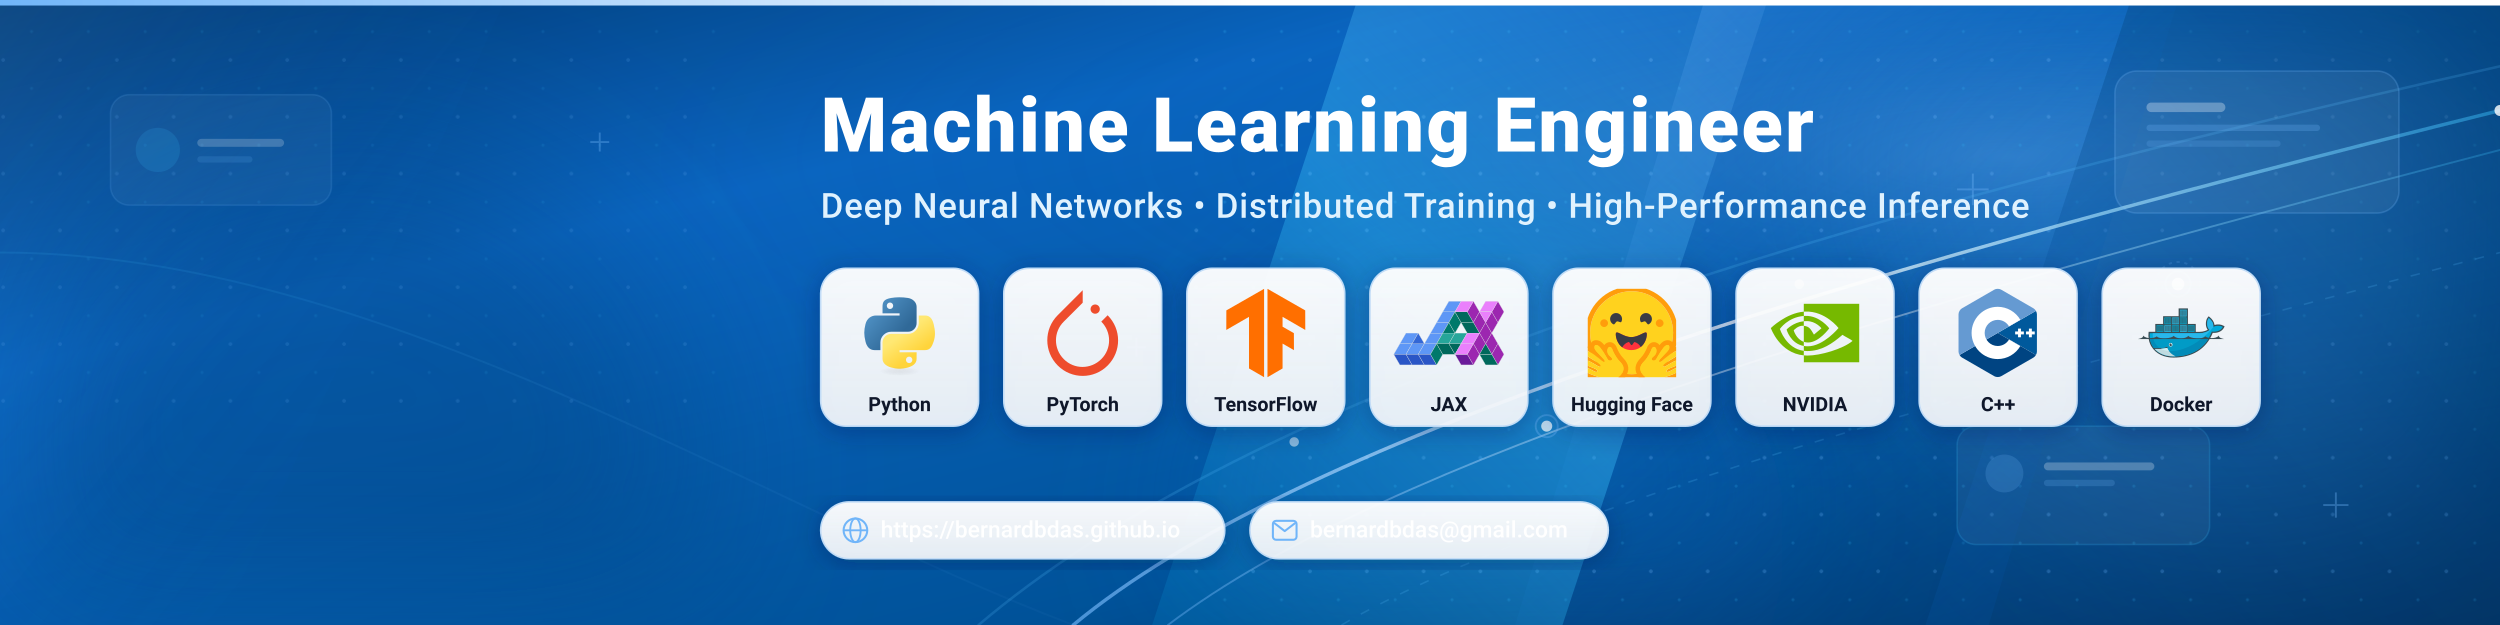
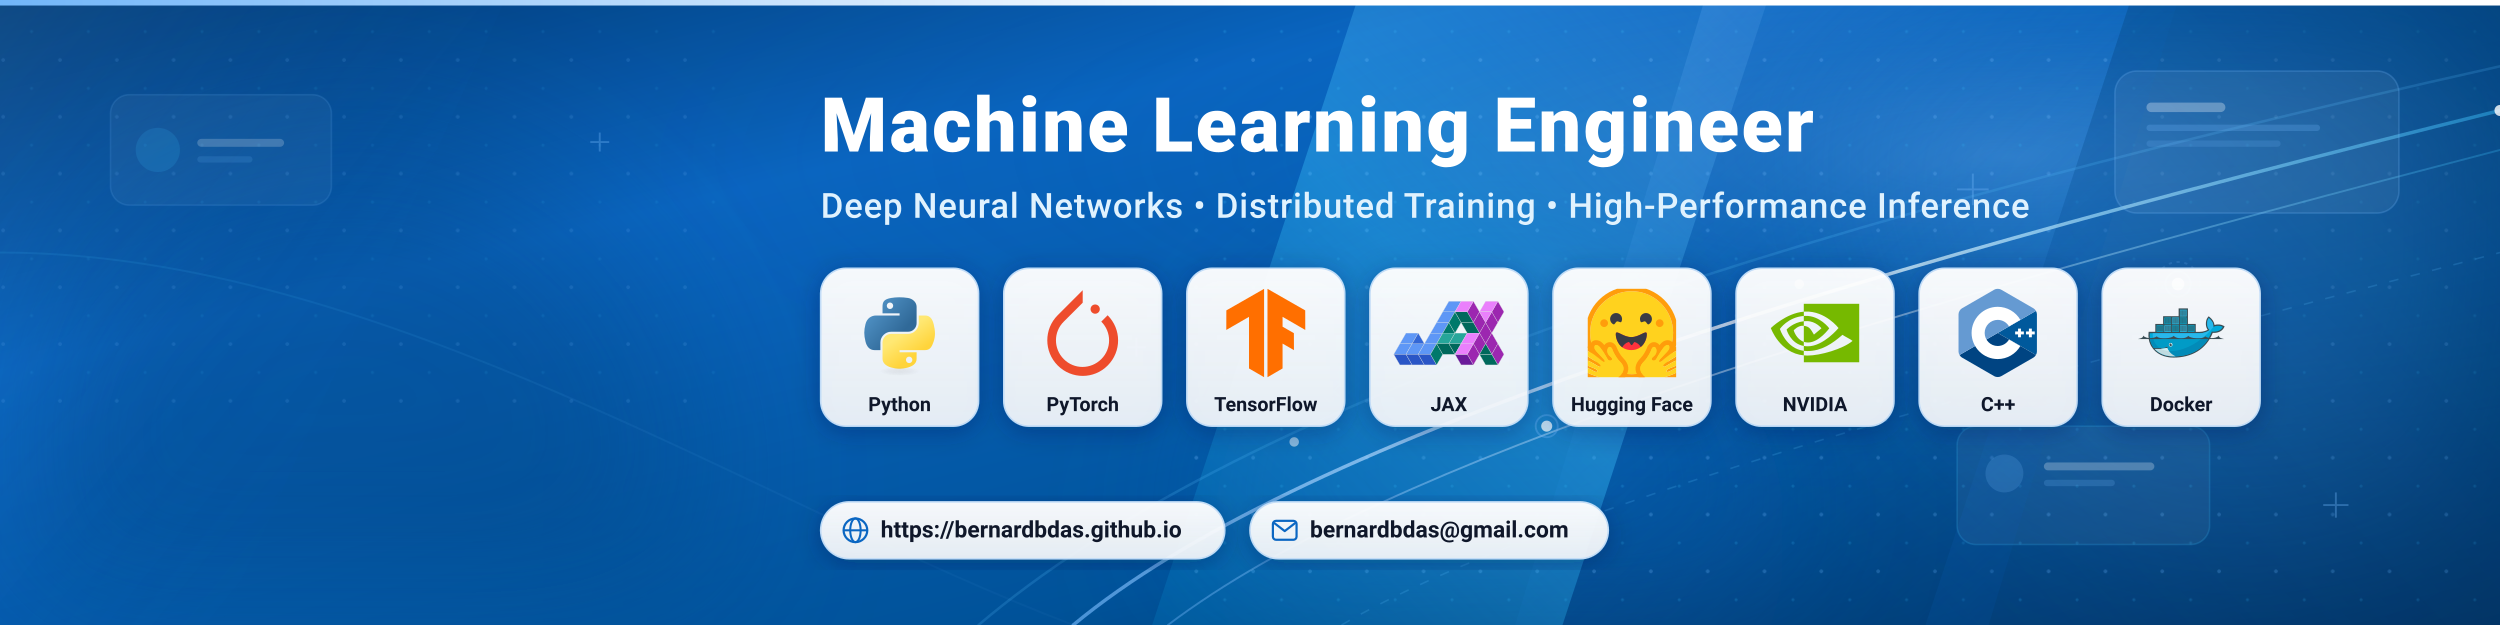
<svg xmlns="http://www.w3.org/2000/svg" width="1584" height="396" viewBox="0 0 1584 396">
  <defs>
    <linearGradient id="bgGrad_linkedin" x1="0%" y1="0%" x2="100%" y2="100%">
      <stop offset="0%" stop-color="#003870" />
      <stop offset="35%" stop-color="#0A66C2" />
      <stop offset="100%" stop-color="#002447" />
    </linearGradient>
    <linearGradient id="cardGrad_linkedin" x1="0%" y1="0%" x2="0%" y2="100%">
      <stop offset="0%" stop-color="#FFFFFF" stop-opacity="0.96" />
      <stop offset="100%" stop-color="#F4F7FB" stop-opacity="0.92" />
    </linearGradient>
    <linearGradient id="accentGlow_linkedin" x1="0%" y1="0%" x2="100%" y2="0%">
      <stop offset="0%" stop-color="#70B5F9" />
      <stop offset="50%" stop-color="#FFFFFF" />
    </linearGradient>
    <filter id="cardShadow_linkedin" x="-20%" y="-20%" width="140%" height="140%">
      <feDropShadow dx="0" dy="3" stdDeviation="8" flood-color="#001E3D" flood-opacity="0.32" />
    </filter>
    <linearGradient id="li_platform_bg" x1="0%" y1="0%" x2="100%" y2="100%">
      <stop offset="0%" stop-color="#003870" />
      <stop offset="30%" stop-color="#0A66C2" />
      <stop offset="70%" stop-color="#005299" />
      <stop offset="100%" stop-color="#002952" />
    </linearGradient>
    <linearGradient id="li_facet_1" x1="0%" y1="0%" x2="100%" y2="100%">
      <stop offset="0%" stop-color="#70B5F9" stop-opacity="0.35" />
      <stop offset="50%" stop-color="#0A66C2" stop-opacity="0.10" />
      <stop offset="100%" stop-color="#004182" stop-opacity="0.40" />
    </linearGradient>
    <linearGradient id="li_facet_2" x1="0%" y1="100%" x2="100%" y2="0%">
      <stop offset="0%" stop-color="#0284C7" stop-opacity="0.25" />
      <stop offset="50%" stop-color="#38BDF8" stop-opacity="0.40" />
      <stop offset="100%" stop-color="#70B5F9" stop-opacity="0.15" />
    </linearGradient>
    <linearGradient id="li_facet_3" x1="100%" y1="0%" x2="0%" y2="100%">
      <stop offset="0%" stop-color="#002D54" stop-opacity="0.50" />
      <stop offset="100%" stop-color="#0A66C2" stop-opacity="0.15" />
    </linearGradient>
    <linearGradient id="li_arc_glow" x1="0%" y1="0%" x2="100%" y2="0%">
      <stop offset="0%" stop-color="#70B5F9" stop-opacity="0.65" />
      <stop offset="50%" stop-color="#FFFFFF" stop-opacity="0.80" />
      <stop offset="100%" stop-color="#38BDF8" stop-opacity="0.45" />
    </linearGradient>
    <linearGradient id="li_arc_secondary" x1="0%" y1="0%" x2="100%" y2="100%">
      <stop offset="0%" stop-color="#38BDF8" stop-opacity="0.30" />
      <stop offset="100%" stop-color="#70B5F9" stop-opacity="0.10" />
    </linearGradient>
    <pattern id="li_dot_matrix" width="36" height="36" patternUnits="userSpaceOnUse">
      <circle cx="2" cy="2" r="1.2" fill="#70B5F9" opacity="0.30" />
      <circle cx="20" cy="20" r="1.0" fill="#38BDF8" opacity="0.20" />
    </pattern>
    <radialGradient id="li_center_glow" cx="80%" cy="25%" r="55%">
      <stop offset="0%" stop-color="#70B5F9" stop-opacity="0.30" />
      <stop offset="50%" stop-color="#0A66C2" stop-opacity="0.10" />
      <stop offset="100%" stop-color="#002952" stop-opacity="0" />
    </radialGradient>
  </defs>
  <rect width="1584" height="396" fill="url(#li_platform_bg)" />
  <g id="pattern_layer" opacity="1.00">
    <rect width="1584" height="396" fill="url(#li_center_glow)" />
    <circle cx="1420" cy="80" r="240" fill="#70B5F9" opacity="0.20" filter="blur(65px)" />
    <circle cx="220" cy="310" r="220" fill="#003A70" opacity="0.35" filter="blur(60px)" />
    <circle cx="950" cy="340" r="180" fill="#0A66C2" opacity="0.25" filter="blur(50px)" />
    <rect x="750" y="0" width="834" height="396" fill="url(#li_dot_matrix)" />
    <rect x="0" y="0" width="460" height="260" fill="url(#li_dot_matrix)" opacity="0.5" />
    <g>
      <polygon points="1350,0 1584,0 1584,396 1220,396" fill="url(#li_facet_3)" />
      <polygon points="1080,0 1380,0 1260,396 960,396" fill="url(#li_facet_1)" />
      <polygon points="860,0 1120,0 990,396 730,396" fill="url(#li_facet_2)" />
      <polygon points="0,0 320,0 140,396 0,396" fill="url(#li_facet_1)" opacity="0.4" />
    </g>
    <g fill="none">
      <path d="M 680 396 C 820 280, 1140 180, 1584 70" stroke="url(#li_arc_glow)" stroke-width="2.2" stroke-linecap="round" />
      <path d="M 740 396 C 880 290, 1180 200, 1584 95" stroke="url(#li_arc_glow)" stroke-width="1.2" stroke-opacity="0.6" stroke-linecap="round" />
      <path d="M 620 396 C 780 260, 1100 150, 1584 42" stroke="url(#li_arc_secondary)" stroke-width="1.6" stroke-linecap="round" />
      <path d="M 850 396 C 980 320, 1280 240, 1584 160" stroke="url(#li_arc_secondary)" stroke-width="1.0" stroke-dasharray="6,8" />
      <path d="M 0 160 C 240 160, 480 320, 680 396" stroke="url(#li_arc_secondary)" stroke-width="1.2" stroke-opacity="0.4" />
    </g>
    <g>
      <rect x="1340" y="45" width="180" height="90" rx="14" fill="#FFFFFF" fill-opacity="0.06" stroke="#70B5F9" stroke-width="1" stroke-opacity="0.25" />
      <rect x="1360" y="65" width="50" height="6" rx="3" fill="#FFFFFF" fill-opacity="0.3" />
      <rect x="1360" y="79" width="110" height="4" rx="2" fill="#70B5F9" fill-opacity="0.25" />
      <rect x="1360" y="89" width="85" height="4" rx="2" fill="#70B5F9" fill-opacity="0.18" />
      <rect x="1240" y="270" width="160" height="75" rx="12" fill="#FFFFFF" fill-opacity="0.05" stroke="#38BDF8" stroke-width="1" stroke-opacity="0.20" />
      <circle cx="1270" cy="300" r="12" fill="#70B5F9" fill-opacity="0.2" />
      <rect x="1295" y="293" width="70" height="5" rx="2.5" fill="#FFFFFF" fill-opacity="0.25" />
      <rect x="1295" y="304" width="45" height="4" rx="2" fill="#70B5F9" fill-opacity="0.2" />
      <rect x="70" y="60" width="140" height="70" rx="12" fill="#FFFFFF" fill-opacity="0.04" stroke="#70B5F9" stroke-width="1" stroke-opacity="0.15" />
      <circle cx="100" cy="95" r="14" fill="#38BDF8" fill-opacity="0.15" />
      <rect x="125" y="88" width="55" height="5" rx="2.5" fill="#FFFFFF" fill-opacity="0.2" />
      <rect x="125" y="99" width="35" height="4" rx="2" fill="#70B5F9" fill-opacity="0.15" />
    </g>
    <g fill="#FFFFFF">
      <circle cx="1584" cy="70" r="3.5" opacity="0.8" />
      <circle cx="1380" cy="180" r="4.0" opacity="0.9" />
      <circle cx="1140" cy="180" r="3.0" opacity="0.6" />
      <circle cx="980" cy="270" r="3.5" opacity="0.7" />
      <circle cx="820" cy="280" r="3.0" opacity="0.5" />
    </g>
    <g fill="none" stroke="#70B5F9" stroke-width="1.2">
      <circle cx="1380" cy="180" r="8" opacity="0.4" />
      <circle cx="1380" cy="180" r="14" opacity="0.2" stroke-dasharray="2,3" />
      <circle cx="980" cy="270" r="7" opacity="0.35" />
    </g>
    <g stroke="#70B5F9" stroke-width="1.2" stroke-opacity="0.35">
      <path d="M 1250 120 L 1250 110 M 1250 120 L 1250 130 M 1250 120 L 1240 120 M 1250 120 L 1260 120" />
      <path d="M 1480 320 L 1480 312 M 1480 320 L 1480 328 M 1480 320 L 1472 320 M 1480 320 L 1488 320" />
      <path d="M 720 220 L 720 214 M 720 220 L 720 226 M 720 220 L 714 220 M 720 220 L 726 220" />
      <path d="M 380 90 L 380 84 M 380 90 L 380 96 M 380 90 L 374 90 M 380 90 L 386 90" />
    </g>
  </g>
  <rect x="0" y="0" width="1584" height="3.5" fill="url(#accentGlow_linkedin)" />
  <text x="520" y="96" font-family="system-ui, -apple-system, BlinkMacSystemFont, 'Segoe UI', Roboto, sans-serif" font-size="48" font-weight="800" fill="#FFFFFF" letter-spacing="1.5">Machine Learning Engineer</text>
  <text x="520" y="138" font-family="system-ui, -apple-system, BlinkMacSystemFont, 'Segoe UI', Roboto, sans-serif" font-size="22" font-weight="500" fill="#E0F2FE" letter-spacing="0.5">Deep Neural Networks • Distributed Training • High-Performance Inference</text>
  <g transform="translate(520, 170)">
    <rect width="100" height="100" rx="16" fill="url(#cardGrad_linkedin)" stroke="#C2DCF7" stroke-width="1" filter="url(#cardShadow_linkedin)" />
    <svg x="22.0" y="13.0" width="56.0" height="56.0" viewBox="0 0 128 128">
      <linearGradient id="b0_python-original-a" gradientUnits="userSpaceOnUse" x1="70.252" y1="1237.476" x2="170.659" y2="1151.089" gradientTransform="matrix(.563 0 0 -.568 -29.215 707.817)">
        <stop offset="0" stop-color="#5A9FD4" />
        <stop offset="1" stop-color="#306998" />
      </linearGradient>
      <linearGradient id="b0_python-original-b" gradientUnits="userSpaceOnUse" x1="209.474" y1="1098.811" x2="173.62" y2="1149.537" gradientTransform="matrix(.563 0 0 -.568 -29.215 707.817)">
        <stop offset="0" stop-color="#FFD43B" />
        <stop offset="1" stop-color="#FFE873" />
      </linearGradient>
      <path fill="url(#b0_python-original-a)" d="M63.391 1.988c-4.222.02-8.252.379-11.8 1.007-10.45 1.846-12.346 5.71-12.346 12.837v9.411h24.693v3.137H29.977c-7.176 0-13.46 4.313-15.426 12.521-2.268 9.405-2.368 15.275 0 25.096 1.755 7.311 5.947 12.519 13.124 12.519h8.491V67.234c0-8.151 7.051-15.34 15.426-15.34h24.665c6.866 0 12.346-5.654 12.346-12.548V15.833c0-6.693-5.646-11.72-12.346-12.837-4.244-.706-8.645-1.027-12.866-1.008zM50.037 9.557c2.55 0 4.634 2.117 4.634 4.721 0 2.593-2.083 4.69-4.634 4.69-2.56 0-4.633-2.097-4.633-4.69-.001-2.604 2.073-4.721 4.633-4.721z" transform="translate(0 10.26)" />
      <path fill="url(#b0_python-original-b)" d="M91.682 28.38v10.966c0 8.5-7.208 15.655-15.426 15.655H51.591c-6.756 0-12.346 5.783-12.346 12.549v23.515c0 6.691 5.818 10.628 12.346 12.547 7.816 2.297 15.312 2.713 24.665 0 6.216-1.801 12.346-5.423 12.346-12.547v-9.412H63.938v-3.138h37.012c7.176 0 9.852-5.005 12.348-12.519 2.578-7.735 2.467-15.174 0-25.096-1.774-7.145-5.161-12.521-12.348-12.521h-9.268zM77.809 87.927c2.561 0 4.634 2.097 4.634 4.692 0 2.602-2.074 4.719-4.634 4.719-2.55 0-4.633-2.117-4.633-4.719 0-2.595 2.083-4.692 4.633-4.692z" transform="translate(0 10.26)" />
      <radialGradient id="b0_python-original-c" cx="1825.678" cy="444.45" r="26.743" gradientTransform="matrix(0 -.24 -1.055 0 532.979 557.576)" gradientUnits="userSpaceOnUse">
        <stop offset="0" stop-color="#B8B8B8" stop-opacity=".498" />
        <stop offset="1" stop-color="#7F7F7F" stop-opacity="0" />
      </radialGradient>
      <path opacity=".444" fill="url(#b0_python-original-c)" d="M97.309 119.597c0 3.543-14.816 6.416-33.091 6.416-18.276 0-33.092-2.873-33.092-6.416 0-3.544 14.815-6.417 33.092-6.417 18.275 0 33.091 2.872 33.091 6.417z" />
    </svg>
    <text x="50.0" y="90.5" font-family="system-ui, -apple-system, BlinkMacSystemFont, 'Segoe UI', Roboto, sans-serif" font-size="12.5" font-weight="600" fill="#0F172A" text-anchor="middle">Python</text>
  </g>
  <g transform="translate(636, 170)">
    <rect width="100" height="100" rx="16" fill="url(#cardGrad_linkedin)" stroke="#C2DCF7" stroke-width="1" filter="url(#cardShadow_linkedin)" />
    <svg x="22.0" y="13.0" width="56.0" height="56.0" viewBox="0 0 128 128">
      <path fill="#EE4C2C" d="M100.1 38.3l-9.2 9.2c15.1 15.1 15.1 39.4 0 54.3-15.1 15.1-39.4 15.1-54.3 0-15.1-15.1-15.1-39.4 0-54.3l24-24 3.4-3.4V2L27.8 38.2C7.7 58.3 7.7 90.8 27.8 111s52.6 20.1 72.4 0c20.1-20.2 20.1-52.5-.1-72.7z" />
      <circle fill="#EE4C2C" transform="rotate(-88.939 82.069 29.398) scale(.99997)" cx="82.1" cy="29.4" r="6.7" />
    </svg>
    <text x="50.0" y="90.5" font-family="system-ui, -apple-system, BlinkMacSystemFont, 'Segoe UI', Roboto, sans-serif" font-size="12.5" font-weight="600" fill="#0F172A" text-anchor="middle">PyTorch</text>
  </g>
  <g transform="translate(752, 170)">
    <rect width="100" height="100" rx="16" fill="url(#cardGrad_linkedin)" stroke="#C2DCF7" stroke-width="1" filter="url(#cardShadow_linkedin)" />
    <svg x="22.0" y="13.0" width="56.0" height="56.0" viewBox="0 0 128 128">
      <path d="m61.55 128-21.84-12.68V40.55L6.81 59.56l.08-28.32L61.55 0zM66.46 0v128l21.84-12.68V79.31l16.49 9.53-.1-24.63-16.39-9.36v-14.3l32.89 19.01-.08-28.32z" fill="#ff6f00" />
    </svg>
    <text x="50.0" y="90.5" font-family="system-ui, -apple-system, BlinkMacSystemFont, 'Segoe UI', Roboto, sans-serif" font-size="12.5" font-weight="600" fill="#0F172A" text-anchor="middle">TensorFlow</text>
  </g>
  <g transform="translate(868, 170)">
    <rect width="100" height="100" rx="16" fill="url(#cardGrad_linkedin)" stroke="#C2DCF7" stroke-width="1" filter="url(#cardShadow_linkedin)" />
    <svg x="15.0" y="20.8" width="70.0" height="40.5" viewBox="0 0 451 260.81">
      <defs>
        <style>.cls-1{fill:#5e97f6;}.cls-1,.cls-2,.cls-3,.cls-4,.cls-5,.cls-6,.cls-7,.cls-8,.cls-9{stroke:#dce0df;stroke-linejoin:round;}.cls-2{fill:#2a56c6;}.cls-3{fill:#00796b;}.cls-4{fill:#3367d6;}.cls-5{fill:#26a69a;}.cls-6{fill:#9c27b0;}.cls-7{fill:#6a1b9a;}.cls-8{fill:#00695c;}.cls-9{fill:#ea80fc;}</style>
      </defs>
      <g id="b3_Layer_2" data-name="Layer 2">
        <g id="b3_Layer_1-2" data-name="Layer 1">
          <polygon class="cls-1" points="50.5 130.4 25.5 173.71 75.5 173.71 100.5 130.4 50.5 130.4" fill="#0F172A" />
          <polygon class="cls-1" points="0.5 217.01 25.5 173.71 75.5 173.71 50.5 217.01 0.5 217.01" fill="#0F172A" />
          <polygon class="cls-1" points="125.5 173.71 75.5 173.71 50.5 217.01 100.5 217.01 125.5 173.71" fill="#0F172A" />
          <polygon class="cls-1" points="175.5 173.71 125.5 173.71 100.5 217.01 150.5 217.01 175.5 173.71" fill="#0F172A" />
          <polygon class="cls-1" points="150.5 130.4 125.5 173.71 175.5 173.71 200.5 130.4 150.5 130.4" fill="#0F172A" />
          <polygon class="cls-1" points="175.5 87.1 150.5 130.4 200.5 130.4 225.5 87.1 175.5 87.1" fill="#0F172A" />
          <polygon class="cls-1" points="200.5 43.8 175.5 87.1 225.5 87.1 250.5 43.8 200.5 43.8" fill="#0F172A" />
          <polygon class="cls-1" points="225.5 0.5 200.5 43.8 250.5 43.8 275.5 0.5 225.5 0.5" fill="#0F172A" />
          <polygon class="cls-2" points="0.5 217.01 25.5 260.31 75.5 260.31 50.5 217.01 0.5 217.01" fill="#0F172A" />
          <polygon class="cls-2" points="125.5 260.31 75.5 260.31 50.5 217.01 100.5 217.01 125.5 260.31" fill="#0F172A" />
          <polygon class="cls-2" points="175.5 260.31 125.5 260.31 100.5 217.01 150.5 217.01 175.5 260.31" fill="#0F172A" />
          <polygon class="cls-3" points="200.5 217.01 175.5 173.71 150.5 217.01 175.5 260.31 200.5 217.01" fill="#0F172A" />
          <polygon class="cls-3" points="250.5 130.4 225.5 87.1 200.5 130.4 250.5 130.4" fill="#0F172A" />
          <polygon class="cls-3" points="250.5 43.8 225.5 87.1 250.5 130.4 275.5 87.1 250.5 43.8" fill="#0F172A" />
          <polygon class="cls-4" points="125.5 173.71 100.5 130.4 75.5 173.71 125.5 173.71" fill="#0F172A" />
          <polygon class="cls-5" points="250.5 130.4 200.5 130.4 175.5 173.71 225.5 173.71 250.5 130.4" fill="#0F172A" />
          <polygon class="cls-5" points="300.5 130.4 250.5 130.4 225.5 173.71 275.5 173.71 300.5 130.4" fill="#0F172A" />
          <polygon class="cls-6" points="350.5 43.8 325.5 0.5 300.5 43.8 325.5 87.1 350.5 43.8" fill="#0F172A" />
          <polygon class="cls-6" points="375.5 87.1 350.5 43.8 325.5 87.1 350.5 130.4 375.5 87.1" fill="#0F172A" />
          <polygon class="cls-6" points="400.5 130.4 375.5 87.1 350.5 130.4 375.5 173.71 400.5 130.4" fill="#0F172A" />
          <polygon class="cls-6" points="425.5 173.71 400.5 130.4 375.5 173.71 400.5 217.01 425.5 173.71" fill="#0F172A" />
          <polygon class="cls-6" points="450.5 217.01 425.5 173.71 400.5 217.01 425.5 260.31 450.5 217.01" fill="#0F172A" />
          <polygon class="cls-6" points="425.5 0.5 400.5 43.8 425.5 87.1 450.5 43.8 425.5 0.5" fill="#0F172A" />
          <polygon class="cls-6" points="375.5 87.1 400.5 43.8 425.5 87.1 400.5 130.4 375.5 87.1" fill="#0F172A" />
          <polygon class="cls-6" points="350.5 130.4 325.5 173.71 350.5 217.01 375.5 173.71 350.5 130.4" fill="#0F172A" />
          <polygon class="cls-6" points="325.5 260.31 300.5 217.01 325.5 173.71 350.5 217.01 325.5 260.31" fill="#0F172A" />
          <polygon class="cls-7" points="275.5 260.31 250.5 217.01 300.5 217.01 325.5 260.31 275.5 260.31" fill="#0F172A" />
          <polygon class="cls-8" points="225.5 173.71 175.5 173.71 200.5 217.01 250.5 217.01 225.5 173.71" fill="#0F172A" />
          <polygon class="cls-8" points="275.5 173.71 225.5 173.71 250.5 217.01 275.5 173.71" fill="#0F172A" />
          <polygon class="cls-8" points="275.5 87.1 300.5 130.4 350.5 130.4 325.5 87.1 275.5 87.1" fill="#0F172A" />
          <polygon class="cls-8" points="300.5 43.8 250.5 43.8 275.5 87.1 325.5 87.1 300.5 43.8" fill="#0F172A" />
          <polygon class="cls-8" points="425.5 260.31 400.5 217.01 350.5 217.01 375.5 260.31 425.5 260.31" fill="#0F172A" />
          <polygon class="cls-8" points="375.5 173.71 350.5 217.01 400.5 217.01 375.5 173.71" fill="#0F172A" />
          <polygon class="cls-9" points="325.5 0.5 275.5 0.5 250.5 43.8 300.5 43.8 325.5 0.5" fill="#0F172A" />
          <polygon class="cls-9" points="325.5 173.71 275.5 173.71 250.5 217.01 300.5 217.01 325.5 173.71" fill="#0F172A" />
          <polygon class="cls-9" points="350.5 130.4 300.5 130.4 275.5 173.71 325.5 173.71 350.5 130.4" fill="#0F172A" />
          <polygon class="cls-9" points="425.5 0.5 375.5 0.5 350.5 43.8 400.5 43.8 425.5 0.5" fill="#0F172A" />
          <polygon class="cls-9" points="375.5 87.1 350.5 43.8 400.5 43.8 375.5 87.1" fill="#0F172A" />
        </g>
      </g>
    </svg>
    <text x="50.0" y="90.5" font-family="system-ui, -apple-system, BlinkMacSystemFont, 'Segoe UI', Roboto, sans-serif" font-size="12.5" font-weight="600" fill="#0F172A" text-anchor="middle">JAX</text>
  </g>
  <g transform="translate(984, 170)">
    <rect width="100" height="100" rx="16" fill="url(#cardGrad_linkedin)" stroke="#C2DCF7" stroke-width="1" filter="url(#cardShadow_linkedin)" />
    <svg x="22.0" y="13.0" width="56.0" height="56.0" viewBox="11 5 73 74">
      <path fill="#FFD21E" d="M47.21 76.5a34.75 34.75 0 1 0 0-69.5 34.75 34.75 0 0 0 0 69.5Z" />
      <path fill="#FF9D0B" d="M81.96 41.75a34.75 34.75 0 1 0-69.5 0 34.75 34.75 0 0 0 69.5 0Zm-73.5 0a38.75 38.75 0 1 1 77.5 0 38.75 38.75 0 0 1-77.5 0Z" />
      <path fill="#3A3B45" d="M58.5 32.3c1.28.44 1.78 3.06 3.07 2.38a5 5 0 1 0-6.76-2.07c.61 1.15 2.55-.72 3.7-.32ZM34.95 32.3c-1.28.44-1.79 3.06-3.07 2.38a5 5 0 1 1 6.76-2.07c-.61 1.15-2.56-.72-3.7-.32Z" />
      <path fill="#FF323D" d="M46.96 56.29c9.83 0 13-8.76 13-13.26 0-2.34-1.57-1.6-4.09-.36-2.33 1.15-5.46 2.74-8.9 2.74-7.19 0-13-6.88-13-2.38s3.16 13.26 13 13.26Z" />
      <path fill="#3A3B45" fill-rule="evenodd" d="M39.43 54a8.7 8.7 0 0 1 5.3-4.49c.4-.12.81.57 1.24 1.28.4.68.82 1.37 1.24 1.37.45 0 .9-.68 1.33-1.35.45-.7.89-1.38 1.32-1.25a8.61 8.61 0 0 1 5 4.17c3.73-2.94 5.1-7.74 5.1-10.7 0-2.34-1.57-1.6-4.09-.36l-.14.07c-2.31 1.15-5.39 2.67-8.77 2.67s-6.45-1.52-8.77-2.67c-2.6-1.29-4.23-2.1-4.23.29 0 3.05 1.46 8.06 5.47 10.97Z" clip-rule="evenodd" />
      <path fill="#FF9D0B" d="M70.71 37a3.25 3.25 0 1 0 0-6.5 3.25 3.25 0 0 0 0 6.5ZM24.21 37a3.25 3.25 0 1 0 0-6.5 3.25 3.25 0 0 0 0 6.5ZM17.52 48c-1.62 0-3.06.66-4.07 1.87a5.97 5.97 0 0 0-1.33 3.76 7.1 7.1 0 0 0-1.94-.3c-1.55 0-2.95.59-3.94 1.66a5.8 5.8 0 0 0-.8 7 5.3 5.3 0 0 0-1.79 2.82c-.24.9-.48 2.8.8 4.74a5.22 5.22 0 0 0-.37 5.02c1.02 2.32 3.57 4.14 8.52 6.1 3.07 1.22 5.89 2 5.91 2.01a44.33 44.33 0 0 0 10.93 1.6c5.86 0 10.05-1.8 12.46-5.34 3.88-5.69 3.33-10.9-1.7-15.92-2.77-2.78-4.62-6.87-5-7.77-.78-2.66-2.84-5.62-6.25-5.62a5.7 5.7 0 0 0-4.6 2.46c-1-1.26-1.98-2.25-2.86-2.82A7.4 7.4 0 0 0 17.52 48Zm0 4c.51 0 1.14.22 1.82.65 2.14 1.36 6.25 8.43 7.76 11.18.5.92 1.37 1.31 2.14 1.31 1.55 0 2.75-1.53.15-3.48-3.92-2.93-2.55-7.72-.68-8.01.08-.02.17-.02.24-.02 1.7 0 2.45 2.93 2.45 2.93s2.2 5.52 5.98 9.3c3.77 3.77 3.97 6.8 1.22 10.83-1.88 2.75-5.47 3.58-9.16 3.58-3.81 0-7.73-.9-9.92-1.46-.11-.03-13.45-3.8-11.76-7 .28-.54.75-.76 1.34-.76 2.38 0 6.7 3.54 8.57 3.54.41 0 .7-.17.83-.6.79-2.85-12.06-4.05-10.98-8.17.2-.73.71-1.02 1.44-1.02 3.14 0 10.2 5.53 11.68 5.53.11 0 .2-.03.24-.1.74-1.2.33-2.04-4.9-5.2-5.21-3.16-8.88-5.06-6.8-7.33.24-.26.58-.38 1-.38 3.17 0 10.66 6.82 10.66 6.82s2.02 2.1 3.25 2.1c.28 0 .52-.1.68-.38.86-1.46-8.06-8.22-8.56-11.01-.34-1.9.24-2.85 1.31-2.85Z" />
      <path fill="#FFD21E" d="M38.6 76.69c2.75-4.04 2.55-7.07-1.22-10.84-3.78-3.77-5.98-9.3-5.98-9.3s-.82-3.2-2.69-2.9c-1.87.3-3.24 5.08.68 8.01 3.91 2.93-.78 4.92-2.29 2.17-1.5-2.75-5.62-9.82-7.76-11.18-2.13-1.35-3.63-.6-3.13 2.2.5 2.79 9.43 9.55 8.56 11-.87 1.47-3.93-1.71-3.93-1.71s-9.57-8.71-11.66-6.44c-2.08 2.27 1.59 4.17 6.8 7.33 5.23 3.16 5.64 4 4.9 5.2-.75 1.2-12.28-8.53-13.36-4.4-1.08 4.11 11.77 5.3 10.98 8.15-.8 2.85-9.06-5.38-10.74-2.18-1.7 3.21 11.65 6.98 11.76 7.01 4.3 1.12 15.25 3.49 19.08-2.12Z" />
      <path fill="#FF9D0B" d="M77.4 48c1.62 0 3.07.66 4.07 1.87a5.97 5.97 0 0 1 1.33 3.76 7.1 7.1 0 0 1 1.95-.3c1.55 0 2.95.59 3.94 1.66a5.8 5.8 0 0 1 .8 7 5.3 5.3 0 0 1 1.78 2.82c.24.9.48 2.8-.8 4.74a5.22 5.22 0 0 1 .37 5.02c-1.02 2.32-3.57 4.14-8.51 6.1-3.08 1.22-5.9 2-5.92 2.01a44.33 44.33 0 0 1-10.93 1.6c-5.86 0-10.05-1.8-12.46-5.34-3.88-5.69-3.33-10.9 1.7-15.92 2.78-2.78 4.63-6.87 5.01-7.77.78-2.66 2.83-5.62 6.24-5.62a5.7 5.7 0 0 1 4.6 2.46c1-1.26 1.98-2.25 2.87-2.82A7.4 7.4 0 0 1 77.4 48Zm0 4c-.51 0-1.13.22-1.82.65-2.13 1.36-6.25 8.43-7.76 11.18a2.43 2.43 0 0 1-2.14 1.31c-1.54 0-2.75-1.53-.14-3.48 3.91-2.93 2.54-7.72.67-8.01a1.54 1.54 0 0 0-.24-.02c-1.7 0-2.45 2.93-2.45 2.93s-2.2 5.52-5.97 9.3c-3.78 3.77-3.98 6.8-1.22 10.83 1.87 2.75 5.47 3.58 9.15 3.58 3.82 0 7.73-.9 9.93-1.46.1-.03 13.45-3.8 11.76-7-.29-.54-.75-.76-1.34-.76-2.38 0-6.71 3.54-8.57 3.54-.42 0-.71-.17-.83-.6-.8-2.85 12.05-4.05 10.97-8.17-.19-.73-.7-1.02-1.44-1.02-3.14 0-10.2 5.53-11.68 5.53-.1 0-.19-.03-.23-.1-.74-1.2-.34-2.04 4.88-5.2 5.23-3.16 8.9-5.06 6.8-7.33-.23-.26-.57-.38-.98-.38-3.18 0-10.67 6.82-10.67 6.82s-2.02 2.1-3.24 2.1a.74.74 0 0 1-.68-.38c-.87-1.46 8.05-8.22 8.55-11.01.34-1.9-.24-2.85-1.31-2.85Z" />
      <path fill="#FFD21E" d="M56.33 76.69c-2.75-4.04-2.56-7.07 1.22-10.84 3.77-3.77 5.97-9.3 5.97-9.3s.82-3.2 2.7-2.9c1.86.3 3.23 5.08-.68 8.01-3.92 2.93.78 4.92 2.28 2.17 1.51-2.75 5.63-9.82 7.76-11.18 2.13-1.35 3.64-.6 3.13 2.2-.5 2.79-9.42 9.55-8.55 11 .86 1.47 3.92-1.71 3.92-1.71s9.58-8.71 11.66-6.44c2.08 2.27-1.58 4.17-6.8 7.33-5.23 3.16-5.63 4-4.9 5.2.75 1.2 12.28-8.53 13.36-4.4 1.08 4.11-11.76 5.3-10.97 8.15.8 2.85 9.05-5.38 10.74-2.18 1.69 3.21-11.65 6.98-11.76 7.01-4.31 1.12-15.26 3.49-19.08-2.12Z" />
    </svg>
    <text x="50.0" y="90.5" font-family="system-ui, -apple-system, BlinkMacSystemFont, 'Segoe UI', Roboto, sans-serif" font-size="12.5" font-weight="600" fill="#0F172A" text-anchor="middle">Hugging Face</text>
  </g>
  <g transform="translate(1100, 170)">
    <rect width="100" height="100" rx="16" fill="url(#cardGrad_linkedin)" stroke="#C2DCF7" stroke-width="1" filter="url(#cardShadow_linkedin)" />
    <svg x="22.0" y="13.0" width="56.0" height="56.0" viewBox="0 0 24 24">
      <path fill="#76B900" d="M8.948 8.798v-1.43a6.7 6.7 0 0 1 .424-.018c3.922-.124 6.493 3.374 6.493 3.374s-2.774 3.851-5.75 3.851c-.398 0-.787-.062-1.158-.185v-4.346c1.528.185 1.837.857 2.747 2.385l2.04-1.714s-1.492-1.952-4-1.952a6.016 6.016 0 0 0-.796.035m0-4.735v2.138l.424-.027c5.45-.185 9.01 4.47 9.01 4.47s-4.08 4.964-8.33 4.964c-.37 0-.733-.035-1.095-.097v1.325c.3.035.61.062.91.062 3.957 0 6.82-2.023 9.593-4.408.459.371 2.34 1.263 2.73 1.652-2.633 2.208-8.772 3.984-12.253 3.984-.335 0-.653-.018-.971-.053v1.864H24V4.063zm0 10.326v1.131c-3.657-.654-4.673-4.46-4.673-4.46s1.758-1.944 4.673-2.262v1.237H8.94c-1.528-.186-2.73 1.245-2.73 1.245s.68 2.412 2.739 3.11M2.456 10.9s2.164-3.197 6.5-3.533V6.201C4.153 6.59 0 10.653 0 10.653s2.35 6.802 8.948 7.42v-1.237c-4.84-.6-6.492-5.936-6.492-5.936z" />
    </svg>
    <text x="50.0" y="90.5" font-family="system-ui, -apple-system, BlinkMacSystemFont, 'Segoe UI', Roboto, sans-serif" font-size="12.5" font-weight="600" fill="#0F172A" text-anchor="middle">NVIDIA</text>
  </g>
  <g transform="translate(1216, 170)">
    <rect width="100" height="100" rx="16" fill="url(#cardGrad_linkedin)" stroke="#C2DCF7" stroke-width="1" filter="url(#cardShadow_linkedin)" />
    <svg x="22.0" y="13.0" width="56.0" height="56.0" viewBox="0 0 128 128">
      <path fill="#00599c" d="M118.766 95.82c.89-1.543 1.441-3.28 1.441-4.843V36.78c0-1.558-.55-3.297-1.441-4.84l-55.32 31.94Zm0 0" />
      <path fill="#004482" d="m68.36 126.586 46.933-27.094c1.352-.781 2.582-2.129 3.473-3.672l-55.32-31.94L8.12 95.82c.89 1.543 2.121 2.89 3.473 3.672l46.933 27.094c2.703 1.562 7.13 1.562 9.832 0Zm0 0" />
      <path fill="#659ad2" d="M118.766 31.941c-.891-1.546-2.121-2.894-3.473-3.671L68.359 1.172c-2.703-1.563-7.129-1.563-9.832 0L11.594 28.27C8.89 29.828 6.68 33.66 6.68 36.78v54.196c0 1.562.55 3.3 1.441 4.843L63.445 63.88Zm0 0" />
      <path fill="#fff" d="M63.445 26.035c-20.867 0-37.843 16.977-37.843 37.844s16.976 37.844 37.843 37.844c13.465 0 26.024-7.247 32.77-18.91L79.84 73.335c-3.38 5.84-9.66 9.465-16.395 9.465-10.433 0-18.922-8.488-18.922-18.922 0-10.434 8.49-18.922 18.922-18.922 6.73 0 13.017 3.629 16.39 9.465l16.38-9.477c-6.75-11.664-19.305-18.91-32.77-18.91zM92.88 57.57v4.207h-4.207v4.203h4.207v4.207h4.203V65.98h4.203v-4.203h-4.203V57.57H92.88zm15.766 0v4.207h-4.204v4.203h4.204v4.207h4.207V65.98h4.203v-4.203h-4.203V57.57h-4.207z" />
    </svg>
    <text x="50.0" y="90.5" font-family="system-ui, -apple-system, BlinkMacSystemFont, 'Segoe UI', Roboto, sans-serif" font-size="12.5" font-weight="600" fill="#0F172A" text-anchor="middle">C++</text>
  </g>
  <g transform="translate(1332, 170)">
    <rect width="100" height="100" rx="16" fill="url(#cardGrad_linkedin)" stroke="#C2DCF7" stroke-width="1" filter="url(#cardShadow_linkedin)" />
    <svg x="22.0" y="13.0" width="56.0" height="56.0" viewBox="0 0 128 128">
      <path fill-rule="evenodd" clip-rule="evenodd" fill="#3A4D54" d="M73.8 50.8h11.3v11.5h5.7c2.6 0 5.3-.5 7.8-1.3 1.2-.4 2.6-1 3.8-1.7-1.6-2.1-2.4-4.7-2.6-7.3-.3-3.5.4-8.1 2.8-10.8l1.2-1.4 1.4 1.1c3.6 2.9 6.5 6.8 7.1 11.4 4.3-1.3 9.3-1 13.1 1.2l1.5.9-.8 1.6c-3.2 6.2-9.9 8.2-16.4 7.8-9.8 24.3-31 35.8-56.8 35.8-13.3 0-25.5-5-32.5-16.8l-.1-.2-1-2.1c-2.4-5.2-3.1-10.9-2.6-16.6l.2-1.7h9.6V50.8h11.3V39.6h22.5V28.3h13.5v22.5z" />
      <path fill="#00AADA" d="M110.4 55.1c.8-5.9-3.6-10.5-6.4-12.7-3.1 3.6-3.6 13.2 1.3 17.2-2.8 2.4-8.5 4.7-14.5 4.7H18.6c-.6 6.2.5 11.9 3 16.8l.8 1.5c.5.9 1.1 1.7 1.7 2.6 3 .2 5.7.3 8.2.2 4.9-.1 8.9-.7 12-1.7.5-.2.9.1 1.1.5.2.5-.1.9-.5 1.1-.4.1-.8.3-1.3.4-2.4.7-5 1.1-8.3 1.3h-.6c-1.3.1-2.7.1-4.2.1-1.6 0-3.1 0-4.9-.1 6 6.8 15.4 10.8 27.2 10.8 25 0 46.2-11.1 55.5-35.9 6.7.7 13.1-1 16-6.7-4.5-2.7-10.5-1.8-13.9-.1z" />
      <path fill="#28B8EB" d="M110.4 55.1c.8-5.9-3.6-10.5-6.4-12.7-3.1 3.6-3.6 13.2 1.3 17.2-2.8 2.4-8.5 4.7-14.5 4.7h-68c-.3 9.5 3.2 16.7 9.5 21 4.9-.1 8.9-.7 12-1.7.5-.2.9.1 1.1.5.2.5-.1.9-.5 1.1-.4.1-.8.3-1.3.4-2.4.7-5.2 1.2-8.5 1.4l-.1-.1c8.5 4.4 20.8 4.3 35-1.1 15.8-6.1 30.6-17.7 40.9-30.9-.2.1-.4.1-.5.2z" />
      <path fill="#028BB8" d="M18.7 71.8c.4 3.3 1.4 6.4 2.9 9.3l.8 1.5c.5.9 1.1 1.7 1.7 2.6 3 .2 5.7.3 8.2.2 4.9-.1 8.9-.7 12-1.7.5-.2.9.1 1.1.5.2.5-.1.9-.5 1.1-.4.1-.8.3-1.3.4-2.4.7-5.2 1.2-8.5 1.4h-.4c-1.3.1-2.7.1-4.1.1-1.6 0-3.2 0-4.9-.1 6 6.8 15.5 10.8 27.3 10.8 21.4 0 40-8.1 50.8-26H18.7v-.1z" />
      <path fill="#019BC6" d="M23.5 71.8c1.3 5.8 4.3 10.4 8.8 13.5 4.9-.1 8.9-.7 12-1.7.5-.2.9.1 1.1.5.2.5-.1.9-.5 1.1-.4.1-.8.3-1.3.4-2.4.7-5.2 1.2-8.6 1.4 8.5 4.4 20.8 4.3 34.9-1.1 8.5-3.3 16.8-8.2 24.2-14.1H23.5z" />
      <path fill-rule="evenodd" clip-rule="evenodd" fill="#00ACD3" d="M28.4 52.7h9.8v9.8h-9.8v-9.8zm.8.8h.8v8.1h-.8v-8.1zm1.4 0h.8v8.1h-.8v-8.1zm1.5 0h.8v8.1h-.8v-8.1zm1.5 0h.8v8.1h-.8v-8.1zm1.5 0h.8v8.1h-.8v-8.1zm1.5 0h.8v8.1h-.8v-8.1zm3-12h9.8v9.8h-9.8v-9.8zm.9.8h.8v8.1h-.8v-8.1zm1.4 0h.8v8.1h-.8v-8.1zm1.5 0h.8v8.1h-.8v-8.1zm1.5 0h.8v8.1h-.8v-8.1zm1.4 0h.8v8.1h-.8v-8.1zm1.5 0h.8v8.1h-.8v-8.1z" />
      <path fill-rule="evenodd" clip-rule="evenodd" fill="#23C2EE" d="M39.6 52.7h9.8v9.8h-9.8v-9.8zm.9.8h.8v8.1h-.8v-8.1zm1.4 0h.8v8.1h-.8v-8.1zm1.5 0h.8v8.1h-.8v-8.1zm1.5 0h.8v8.1h-.8v-8.1zm1.4 0h.8v8.1h-.8v-8.1zm1.5 0h.8v8.1h-.8v-8.1z" />
      <path fill-rule="evenodd" clip-rule="evenodd" fill="#00ACD3" d="M50.9 52.7h9.8v9.8h-9.8v-9.8zm.8.8h.8v8.1h-.8v-8.1zm1.5 0h.8v8.1h-.8v-8.1zm1.5 0h.8v8.1h-.8v-8.1zm1.4 0h.8v8.1h-.8v-8.1zm1.5 0h.8v8.1h-.8v-8.1zm1.5 0h.8v8.1h-.8v-8.1z" />
      <path fill-rule="evenodd" clip-rule="evenodd" fill="#23C2EE" d="M50.9 41.5h9.8v9.8h-9.8v-9.8zm.8.8h.8v8.1h-.8v-8.1zm1.5 0h.8v8.1h-.8v-8.1zm1.5 0h.8v8.1h-.8v-8.1zm1.4 0h.8v8.1h-.8v-8.1zm1.5 0h.8v8.1h-.8v-8.1zm1.5 0h.8v8.1h-.8v-8.1zm3.1 10.4H72v9.8h-9.8v-9.8zm.8.8h.8v8.1H63v-8.1zm1.5 0h.8v8.1h-.8v-8.1zm1.4 0h.8v8.1h-.8v-8.1zm1.5 0h.8v8.1h-.8v-8.1zm1.5 0h.8v8.1h-.8v-8.1zm1.5 0h.8v8.1h-.8v-8.1z" />
      <path fill-rule="evenodd" clip-rule="evenodd" fill="#00ACD3" d="M62.2 41.5H72v9.8h-9.8v-9.8zm.8.8h.8v8.1H63v-8.1zm1.5 0h.8v8.1h-.8v-8.1zm1.4 0h.8v8.1h-.8v-8.1zm1.5 0h.8v8.1h-.8v-8.1zm1.5 0h.8v8.1h-.8v-8.1zm1.5 0h.8v8.1h-.8v-8.1z" />
      <path fill-rule="evenodd" clip-rule="evenodd" fill="#23C2EE" d="M62.2 30.2H72V40h-9.8v-9.8zm.8.8h.8v8.1H63V31zm1.5 0h.8v8.1h-.8V31zm1.4 0h.8v8.1h-.8V31zm1.5 0h.8v8.1h-.8V31zm1.5 0h.8v8.1h-.8V31zm1.5 0h.8v8.1h-.8V31z" />
      <path fill-rule="evenodd" clip-rule="evenodd" fill="#00ACD3" d="M73.5 52.7h9.8v9.8h-9.8v-9.8zm.8.8h.8v8.1h-.8v-8.1zm1.4 0h.8v8.1h-.8v-8.1zm1.5 0h.8v8.1h-.8v-8.1zm1.5 0h.8v8.1h-.8v-8.1zm1.5 0h.8v8.1h-.8v-8.1zm1.5 0h.8v8.1h-.8v-8.1z" />
      <path fill-rule="evenodd" clip-rule="evenodd" fill="#D4EEF1" d="M48.8 78.3c1.5 0 2.7 1.2 2.7 2.7 0 1.5-1.2 2.7-2.7 2.7-1.5 0-2.7-1.2-2.7-2.7 0-1.5 1.2-2.7 2.7-2.7" />
      <path fill-rule="evenodd" clip-rule="evenodd" fill="#3A4D54" d="M48.8 79.1c.2 0 .5 0 .7.1-.2.1-.4.4-.4.7 0 .4.4.8.8.8.3 0 .6-.2.7-.4.1.2.1.5.1.7 0 1.1-.9 1.9-1.9 1.9-1.1 0-1.9-.9-1.9-1.9 0-1 .8-1.9 1.9-1.9M1.1 72.8h125.4c-2.7-.7-8.6-1.6-7.7-5.2-5 5.7-16.9 4-20 1.2-3.4 4.9-23 3-24.3-.8-4.2 5-17.3 5-21.5 0-1.4 3.8-21 5.7-24.3.8-3 2.8-15 4.5-20-1.2 1.1 3.5-4.9 4.5-7.6 5.2" />
      <path fill="#BFDBE0" d="M56 97.8c-6.7-3.2-10.3-7.5-12.4-12.2-2.5.7-5.5 1.2-8.9 1.4-1.3.1-2.7.1-4.1.1-1.7 0-3.4 0-5.2-.1 6 6 13.6 10.7 27.5 10.8H56z" />
      <path fill="#D4EEF1" d="M46.1 89.9c-.9-1.3-1.8-2.8-2.5-4.3-2.5.7-5.5 1.2-8.9 1.4 2.3 1.2 5.7 2.4 11.4 2.9z" />
    </svg>
    <text x="50.0" y="90.5" font-family="system-ui, -apple-system, BlinkMacSystemFont, 'Segoe UI', Roboto, sans-serif" font-size="12.5" font-weight="600" fill="#0F172A" text-anchor="middle">Docker</text>
  </g>
  <g transform="translate(520, 318)">
    <rect width="256" height="36" rx="18" fill="url(#cardGrad_linkedin)" stroke="#C2DCF7" stroke-width="1" filter="url(#cardShadow_linkedin)" />
    <g transform="translate(14, 10)">
-       <circle cx="8" cy="8" r="7.5" fill="none" stroke="#70B5F9" stroke-width="1.3" />
-       <ellipse cx="8" cy="8" rx="3.3" ry="7.5" fill="none" stroke="#70B5F9" stroke-width="1.2" />
-       <line x1="0.5" y1="8" x2="15.5" y2="8" stroke="#70B5F9" stroke-width="1.2" />
-     </g>
-     <text x="38" y="22.5" font-family="system-ui, -apple-system, BlinkMacSystemFont, 'Segoe UI', Roboto, sans-serif" font-size="14.5" font-weight="500" fill="#FFFFFF">https://bernardbdas.github.io</text>
+       <circle cx="8" cy="8" r="7.5" fill="none" stroke="#0A66C2" stroke-width="1.4" />
+       <ellipse cx="8" cy="8" rx="3.3" ry="7.5" fill="none" stroke="#0A66C2" stroke-width="1.3" />
+       <line x1="0.5" y1="8" x2="15.5" y2="8" stroke="#0A66C2" stroke-width="1.3" />
+     </g>
+     <text x="38" y="22.5" font-family="system-ui, -apple-system, BlinkMacSystemFont, 'Segoe UI', Roboto, sans-serif" font-size="14.5" font-weight="600" fill="#0F172A">https://bernardbdas.github.io</text>
  </g>
  <g transform="translate(792, 318)">
    <rect width="227" height="36" rx="18" fill="url(#cardGrad_linkedin)" stroke="#C2DCF7" stroke-width="1" filter="url(#cardShadow_linkedin)" />
    <g transform="translate(14, 10)">
-       <rect x="0.5" y="2" width="15" height="12" rx="2" fill="none" stroke="#70B5F9" stroke-width="1.3" />
-       <path d="M1.5 3.5 L8 8.5 L14.5 3.5" fill="none" stroke="#70B5F9" stroke-width="1.3" stroke-linecap="round" stroke-linejoin="round" />
-     </g>
-     <text x="38" y="22.5" font-family="system-ui, -apple-system, BlinkMacSystemFont, 'Segoe UI', Roboto, sans-serif" font-size="14.5" font-weight="500" fill="#FFFFFF">bernardbdas@gmail.com</text>
+       <rect x="0.5" y="2" width="15" height="12" rx="2" fill="none" stroke="#0A66C2" stroke-width="1.4" />
+       <path d="M1.5 3.5 L8 8.5 L14.5 3.5" fill="none" stroke="#0A66C2" stroke-width="1.4" stroke-linecap="round" stroke-linejoin="round" />
+     </g>
+     <text x="38" y="22.5" font-family="system-ui, -apple-system, BlinkMacSystemFont, 'Segoe UI', Roboto, sans-serif" font-size="14.5" font-weight="600" fill="#0F172A">bernardbdas@gmail.com</text>
  </g>
</svg>
